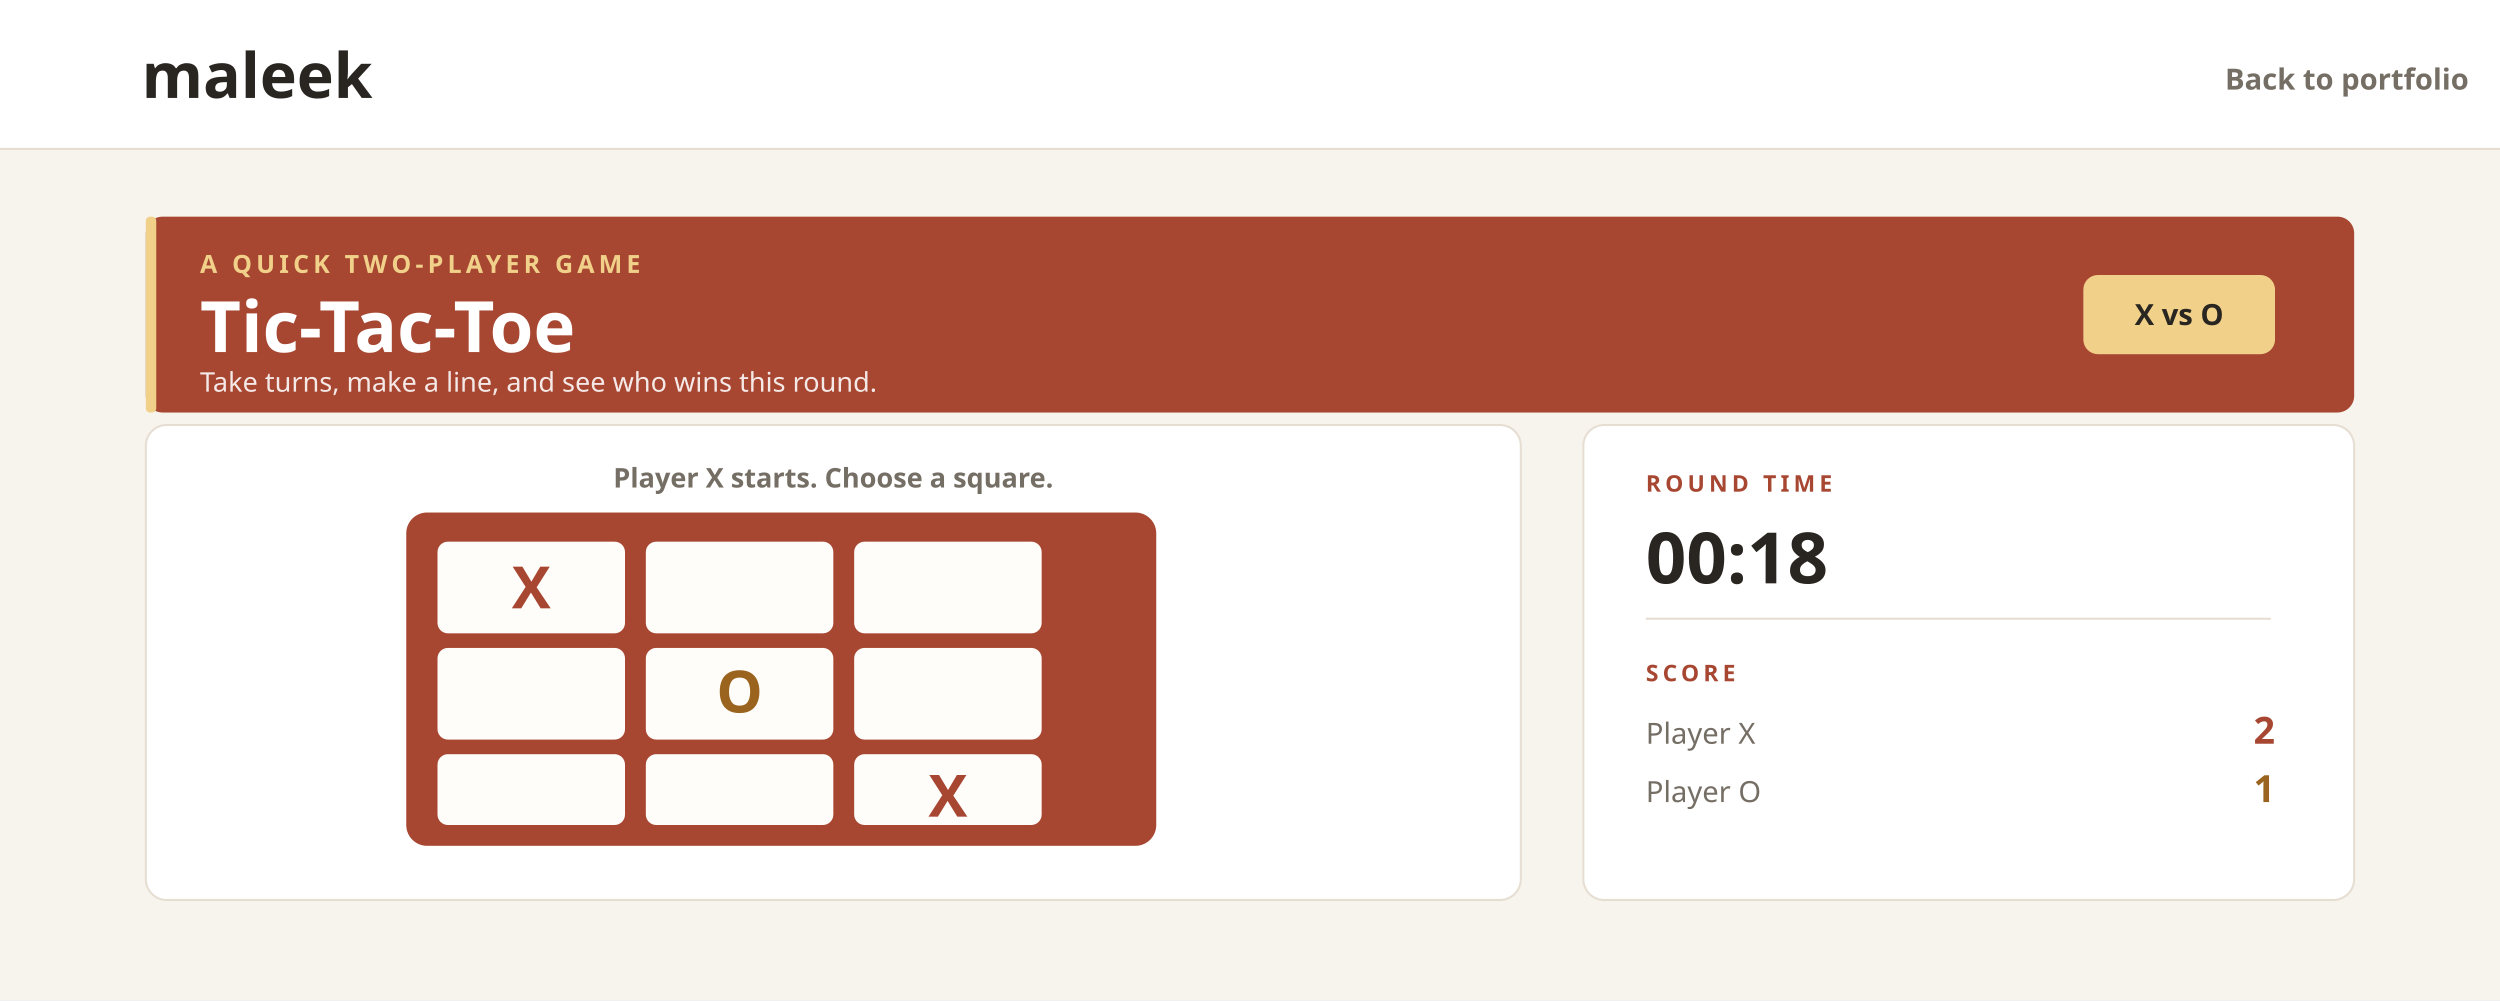
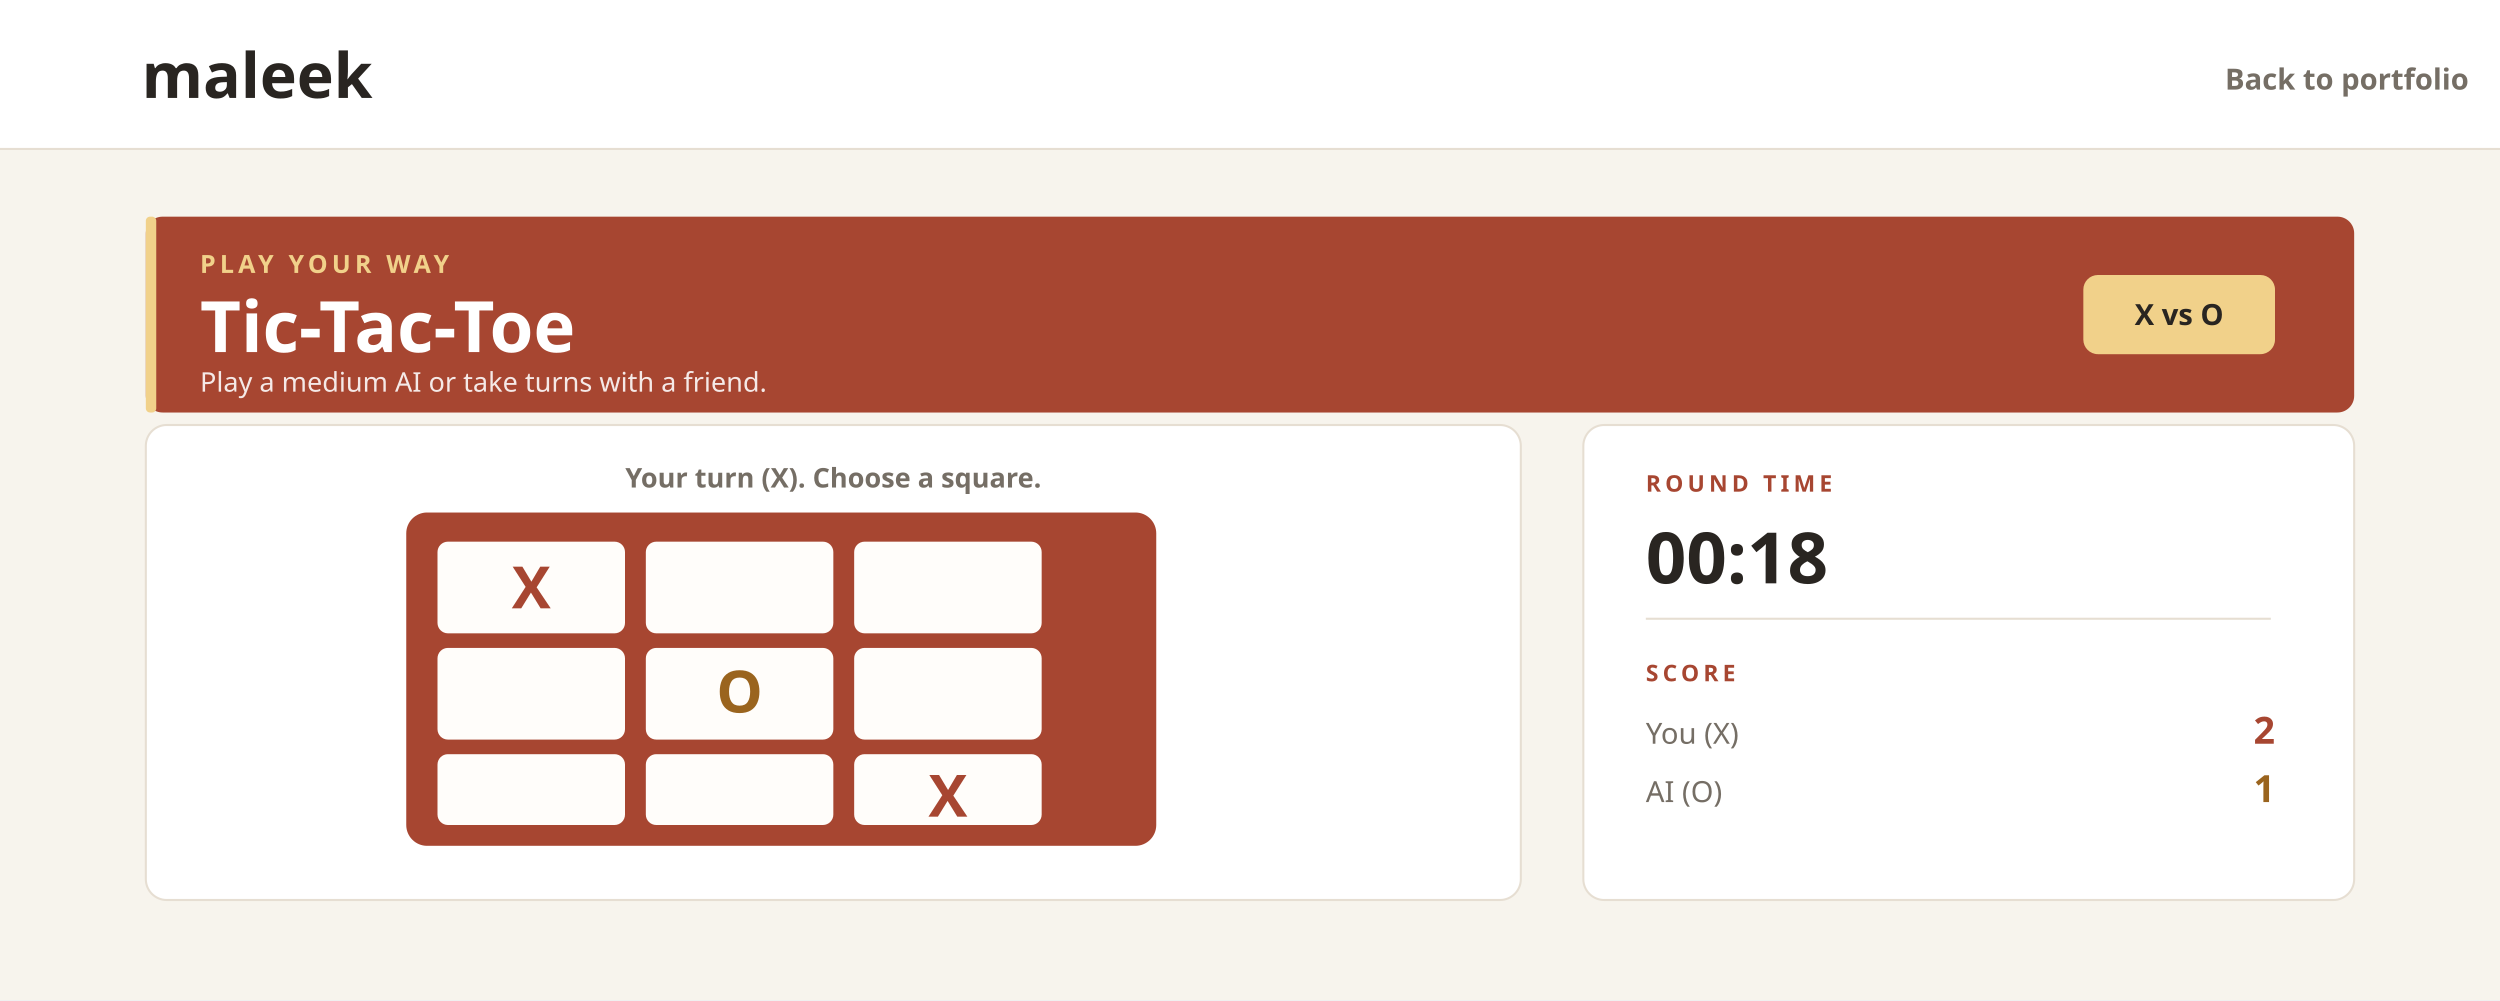
<svg xmlns="http://www.w3.org/2000/svg" viewBox="0 0 1200 480" role="img" aria-labelledby="title description">
  <rect width="1200" height="480" fill="#f7f4ed" />
  <rect width="1200" height="72" fill="#ffffff" />
  <path d="M0 71.5h1200" stroke="#e6ded2" />
  <text x="68" y="47" fill="#292521" font-family="Space Grotesk, sans-serif" font-size="30" font-weight="700">maleek</text>
  <text x="1068" y="43" fill="#756e65" font-family="DM Sans, sans-serif" font-size="14" font-weight="600">Back to portfolio</text>
  <rect x="70" y="104" width="1060" height="94" rx="8" fill="#a74631" />
  <rect x="70" y="104" width="5" height="94" rx="2" fill="#f1d18a" />
-   <text x="96" y="131" fill="#f1d18a" font-family="DM Sans, sans-serif" font-size="12" font-weight="700" letter-spacing="2">A QUICK TWO-PLAYER GAME</text>
+   <text x="96" y="131" fill="#f1d18a" font-family="DM Sans, sans-serif" font-size="12" font-weight="700" letter-spacing="2">PLAY YOUR WAY</text>
  <text x="96" y="169" fill="#ffffff" font-family="Space Grotesk, sans-serif" font-size="34" font-weight="700">Tic-Tac-Toe</text>
-   <text x="96" y="188" fill="#ffffff" fill-opacity=".88" font-family="DM Sans, sans-serif" font-size="13">Take turns, make a line, and see who wins this round.</text>
+   <text x="96" y="188" fill="#ffffff" fill-opacity=".88" font-family="DM Sans, sans-serif" font-size="13">Play a medium AI or take turns with a friend.</text>
  <rect x="1000" y="132" width="92" height="38" rx="7" fill="#f1d18a" />
  <text x="1046" y="156" text-anchor="middle" fill="#292521" font-family="Space Grotesk, sans-serif" font-size="14" font-weight="700">X vs O</text>
  <g transform="translate(0 -12)">
    <rect x="70" y="216" width="660" height="228" rx="10" fill="#ffffff" stroke="#e6ded2" />
-     <text x="400" y="246" text-anchor="middle" fill="#756e65" font-family="DM Sans, sans-serif" font-size="13" font-weight="700">Player X starts. Choose a square.</text>
+     <text x="400" y="246" text-anchor="middle" fill="#756e65" font-family="DM Sans, sans-serif" font-size="13" font-weight="700">Your turn (X). Choose a square.</text>
    <rect x="195" y="258" width="360" height="160" rx="10" fill="#a74631" />
    <g fill="#fffdfa">
      <rect x="210" y="272" width="90" height="44" rx="5" />
      <rect x="310" y="272" width="90" height="44" rx="5" />
      <rect x="410" y="272" width="90" height="44" rx="5" />
      <rect x="210" y="323" width="90" height="44" rx="5" />
      <rect x="310" y="323" width="90" height="44" rx="5" />
      <rect x="410" y="323" width="90" height="44" rx="5" />
      <rect x="210" y="374" width="90" height="34" rx="5" />
      <rect x="310" y="374" width="90" height="34" rx="5" />
      <rect x="410" y="374" width="90" height="34" rx="5" />
    </g>
    <text x="255" y="304" text-anchor="middle" fill="#a74631" font-family="Space Grotesk, sans-serif" font-size="28" font-weight="700">X</text>
    <text x="355" y="354" text-anchor="middle" fill="#9a641e" font-family="Space Grotesk, sans-serif" font-size="28" font-weight="700">O</text>
    <text x="455" y="404" text-anchor="middle" fill="#a74631" font-family="Space Grotesk, sans-serif" font-size="28" font-weight="700">X</text>
    <rect x="760" y="216" width="370" height="228" rx="10" fill="#ffffff" stroke="#e6ded2" />
    <text x="790" y="248" fill="#a74631" font-family="DM Sans, sans-serif" font-size="11" font-weight="700" letter-spacing="2">ROUND TIME</text>
    <text x="790" y="292" fill="#292521" font-family="Space Grotesk, sans-serif" font-size="34" font-weight="600">00:18</text>
    <path d="M790 309h300" stroke="#e6ded2" />
    <text x="790" y="339" fill="#a74631" font-family="DM Sans, sans-serif" font-size="11" font-weight="700" letter-spacing="2">SCORE</text>
-     <text x="790" y="369" fill="#756e65" font-family="DM Sans, sans-serif" font-size="14">Player X</text>
+     <text x="790" y="369" fill="#756e65" font-family="DM Sans, sans-serif" font-size="14">You (X)</text>
    <text x="1092" y="369" text-anchor="end" fill="#a74631" font-family="Space Grotesk, sans-serif" font-size="18" font-weight="700">2</text>
-     <text x="790" y="397" fill="#756e65" font-family="DM Sans, sans-serif" font-size="14">Player O</text>
+     <text x="790" y="397" fill="#756e65" font-family="DM Sans, sans-serif" font-size="14">AI (O)</text>
    <text x="1092" y="397" text-anchor="end" fill="#9a641e" font-family="Space Grotesk, sans-serif" font-size="18" font-weight="700">1</text>
  </g>
</svg>
